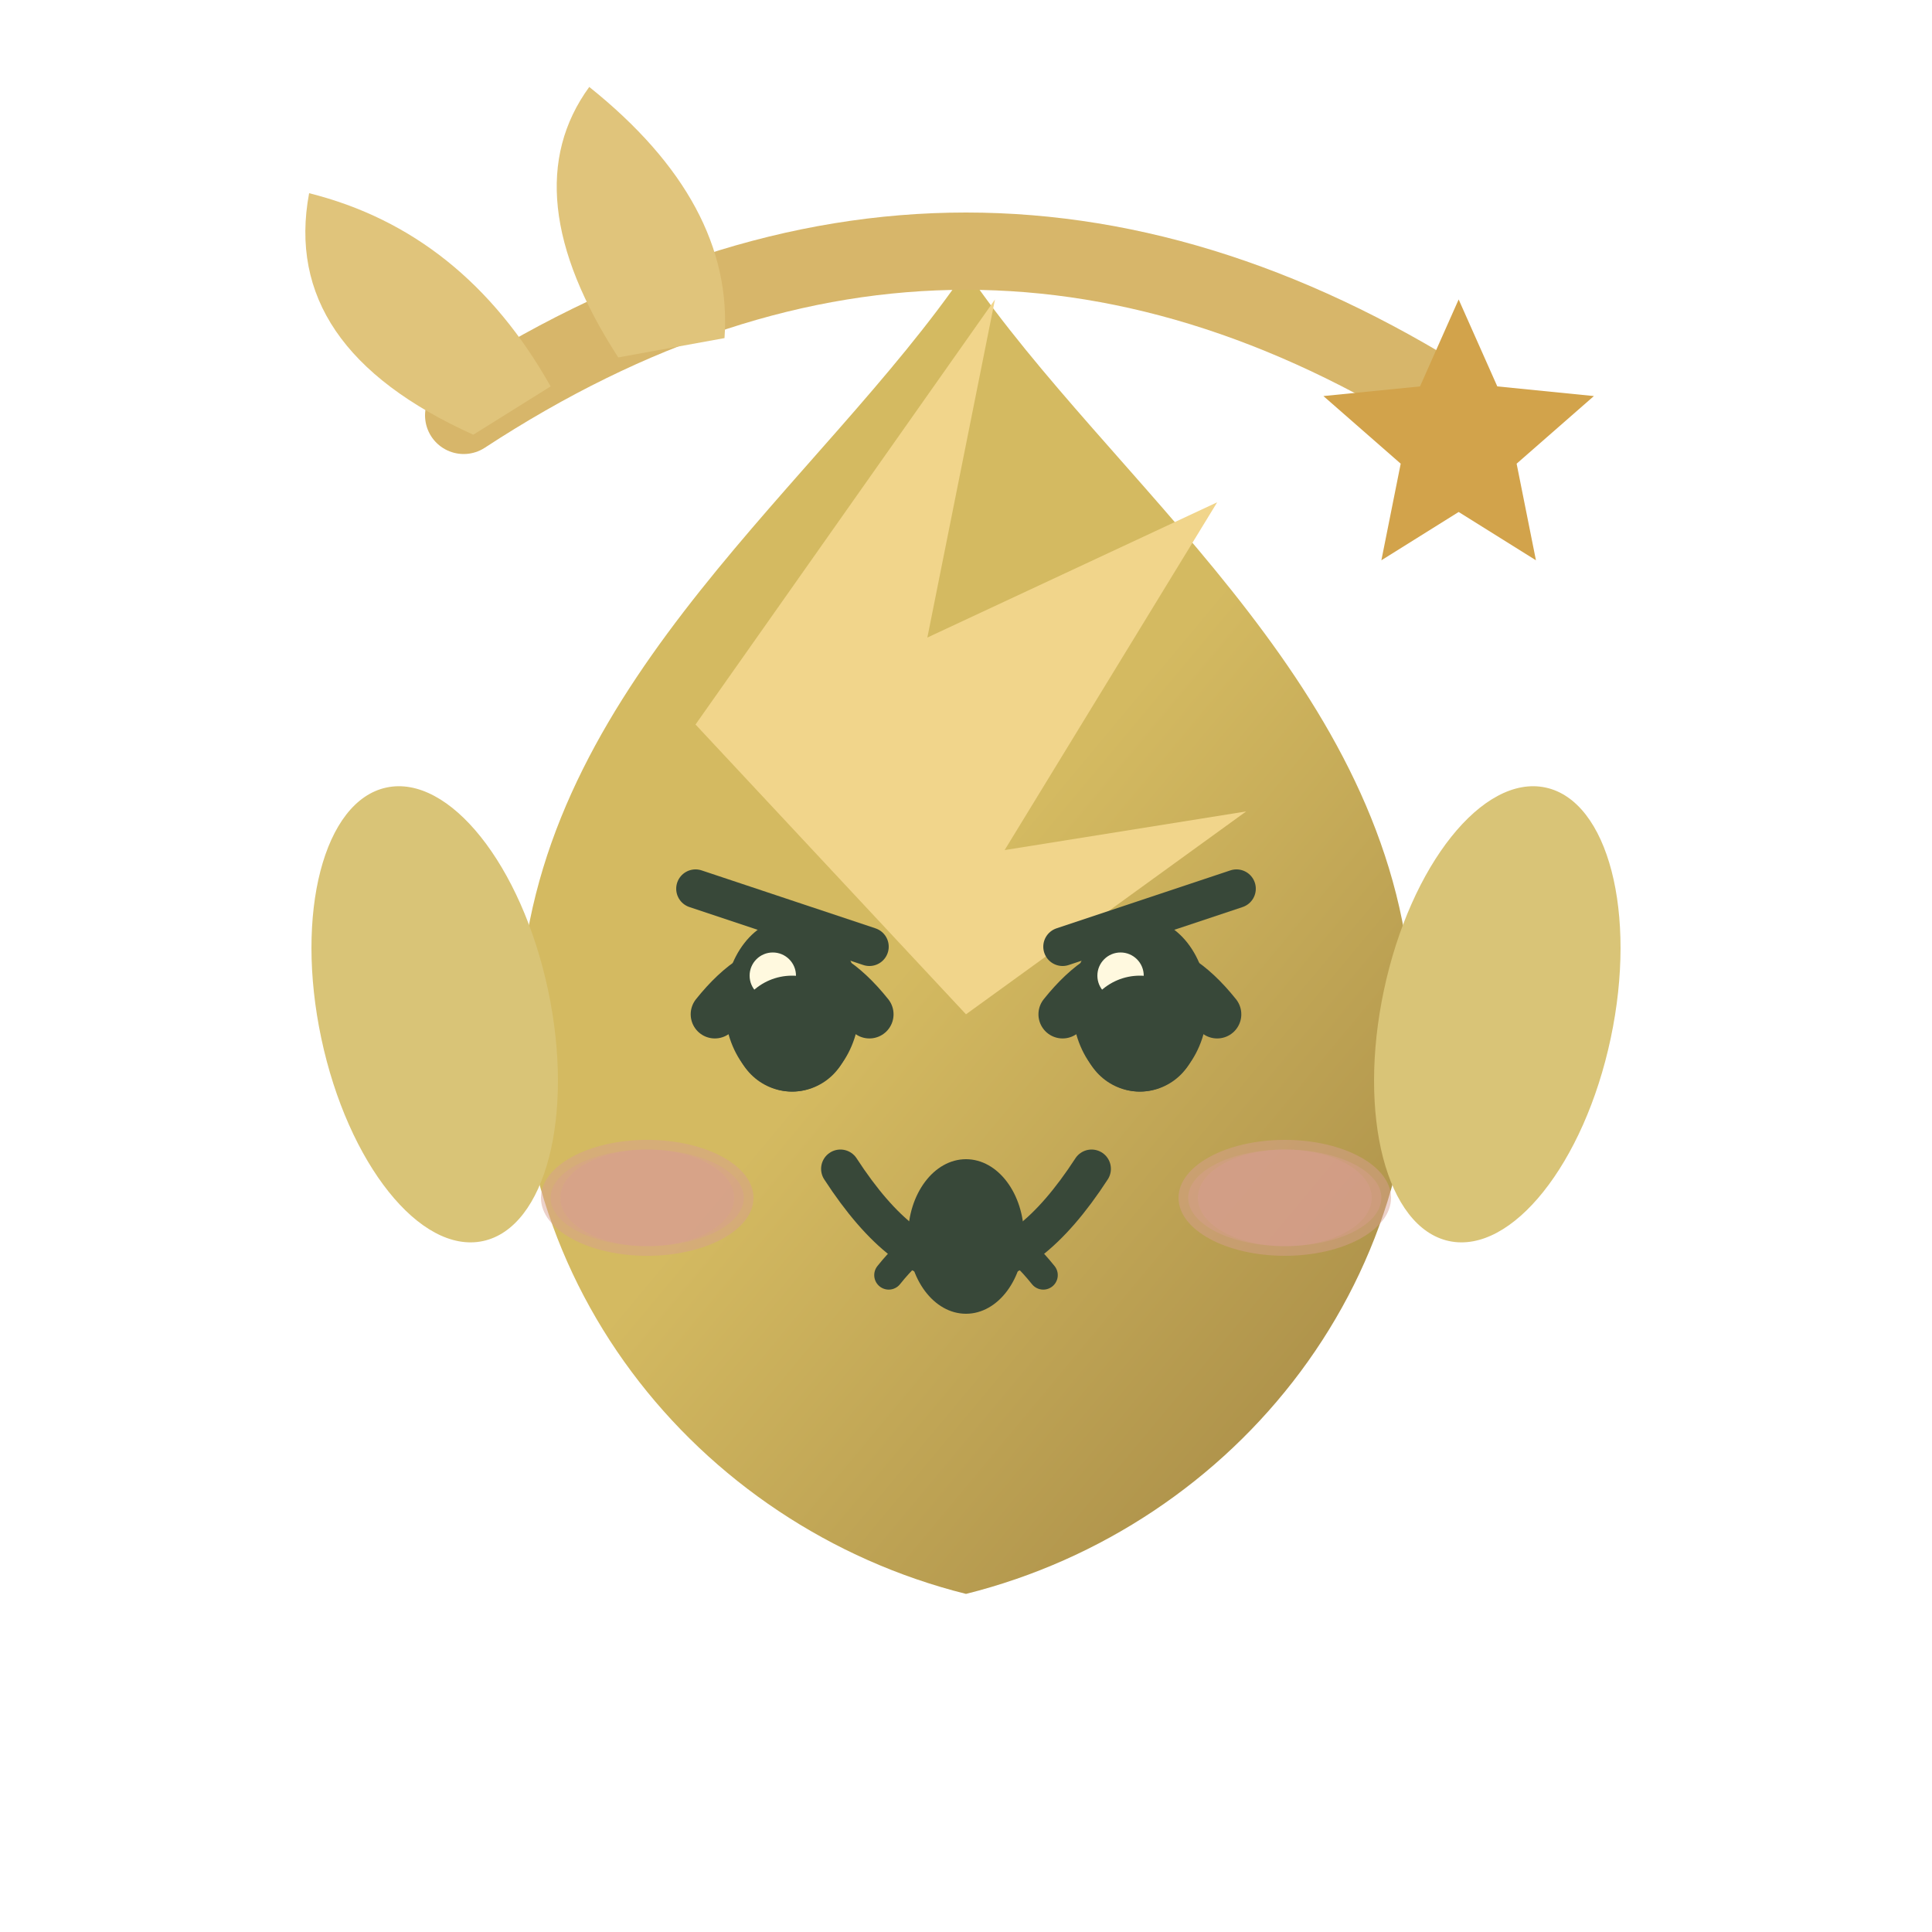
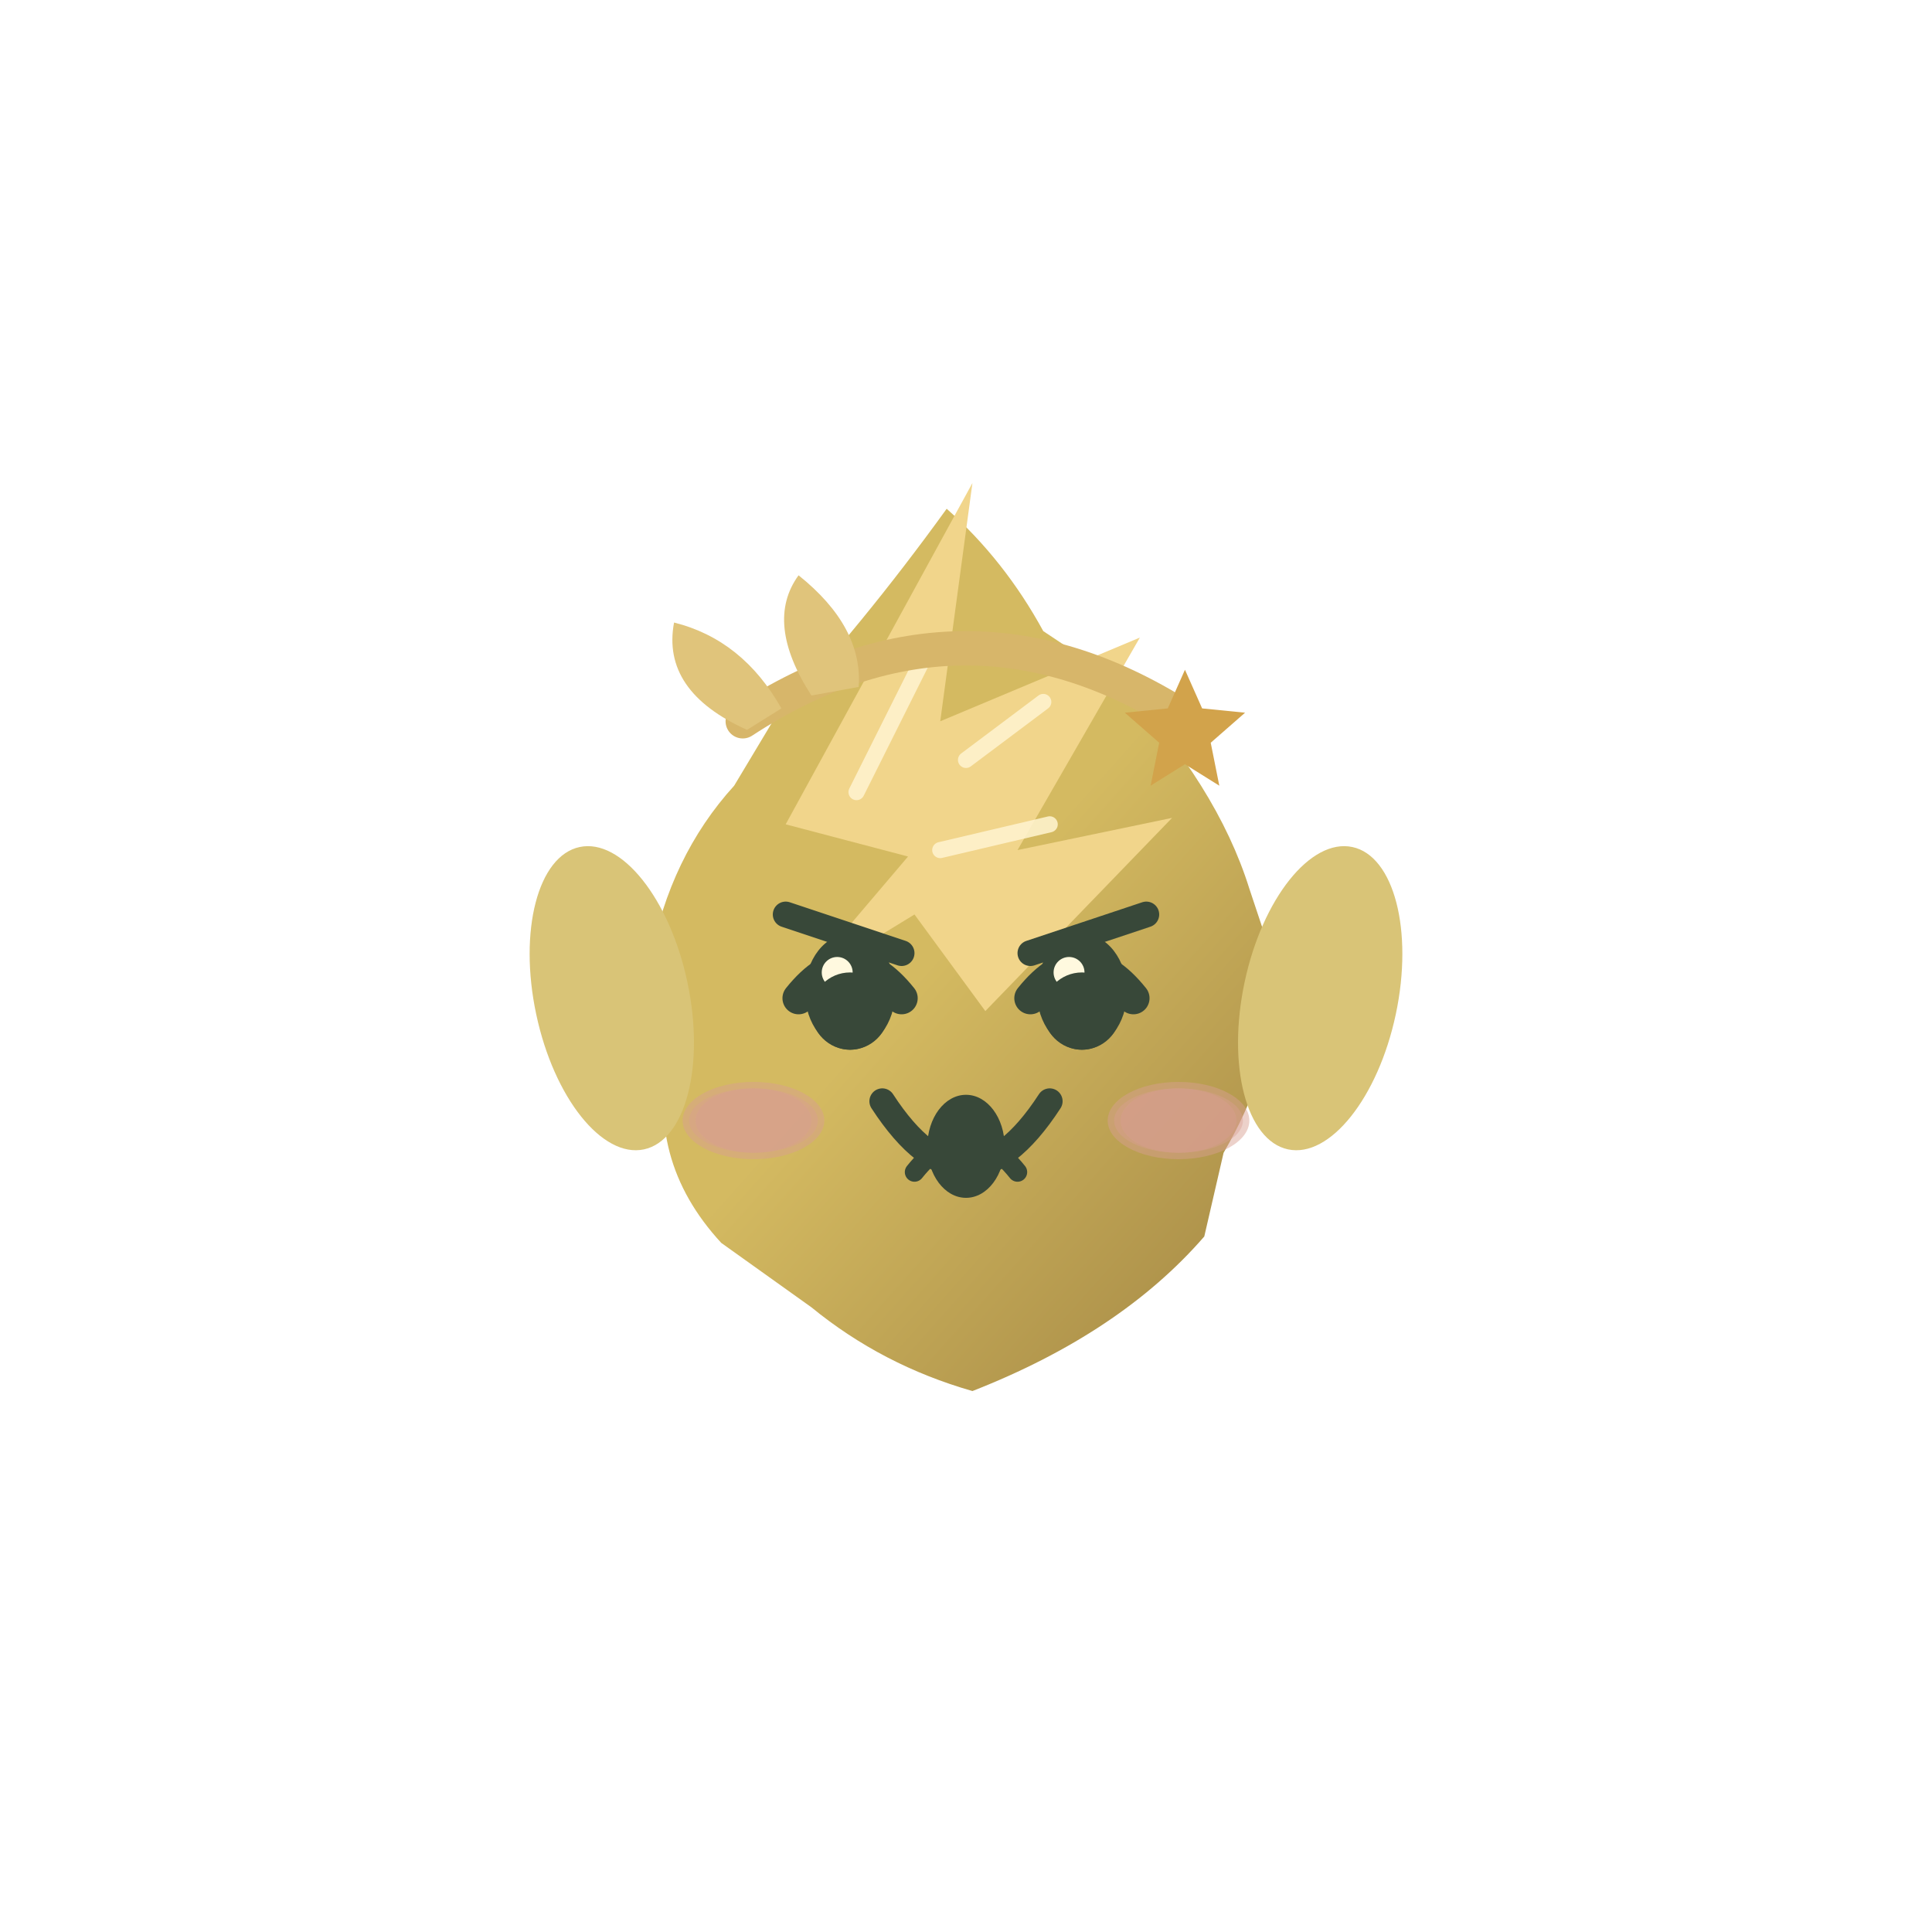
<svg xmlns="http://www.w3.org/2000/svg" width="200" height="200" viewBox="0 0 200 200">
  <defs>
    <linearGradient id="body-gradient" gradientUnits="objectBoundingBox" x1="0%" y1="0%" x2="80%" y2="100%">
      <stop offset="0" stop-color="#d4ba61" />
      <stop offset="0.53" stop-color="#d4ba61" />
      <stop offset="1" stop-color="#aa8e48" />
    </linearGradient>
    <linearGradient id="accent-gradient" gradientUnits="objectBoundingBox" x1="0%" y1="0%" x2="100%" y2="100%">
      <stop offset="0" stop-color="#f1e1b2" />
      <stop offset="1" stop-color="#8b743b" />
    </linearGradient>
  </defs>
-   <g id="body">
-     <path id="shell" d="M100 28 C115 50 143 70 146 101 C149 132 128 158 100 165 C72 158 51 132 54 101 C57 70 85 50 100 28Z" fill="url(#body-gradient)" />
-     <path id="crest" d="M72 75 L103 31 L96 66 L126 52 L104 88 L129 84 L100 105Z" fill="#f1d58b" />
+   <g id="body" transform="translate(33.33333 33.33333) scale(0.6666667)">
+     <path id="shell" d="M97 29 Q106 37 112 48 L124 56 Q139 72 144 88 L149 103 Q147 117 140 129 L137 142 Q124 157 101 166 Q87 162 76 153 L62 143 Q50 130 54 113 L51 99 Q54 83 64 72 L70 62 Q84 47 97 29 Z" fill="url(#body-gradient)" />
+     <path id="crest" d="M72 78 L101 25 L96 62 L127 49 L108 82 L132 77 L103 107 L92 92 L74 103 L91 83 Z" fill="#f1d58b" />
+     <path id="crest-stitches" d="M83 73 L94 51 M100 68 L112 59 M96 82 L113 78" fill="none" stroke="#fff3cf" stroke-width="2.5" stroke-linecap="round" stroke-linejoin="round" opacity=".86" />
    <ellipse id="ear-left" cx="45" cy="105" rx="12" ry="24" fill="#d9c477" transform="rotate(-12 45 105)" />
    <ellipse id="ear-right" cx="155" cy="105" rx="12" ry="24" fill="#d9c477" transform="rotate(12 155 105)" />
-     <g id="adornment">
+     <g id="adornment" transform="translate(33.33333 33.33333) scale(0.6666667)">
      <path id="crown" d="M48 43 Q100 9 152 43" fill="none" stroke="#d7b66a" stroke-width="8" stroke-linecap="round" />
      <path id="star" d="M151 31 L155 40 L165 41 L157 48 L159 58 L151 53 L143 58 L145 48 L137 41 L147 40Z" fill="#d2a34b" />
      <path id="gold-leaf-left" d="M49 45 Q29 36 32 20 Q48 24 57 40Z" fill="#e0c47b" />
      <path id="gold-leaf-right" d="M64 37 Q53 20 61 9 Q76 21 75 35Z" fill="#e0c47b" />
    </g>
  </g>
-   <g id="face-neutral">
+   <g id="face-neutral" transform="translate(33.33333 33.33333) scale(0.6666667)">
    <circle id="neutral-eye-left" cx="82" cy="105" r="6" fill="#384839" />
    <circle id="neutral-eye-right" cx="118" cy="105" r="6" fill="#384839" />
    <circle id="neutral-eye-glint-left" cx="80" cy="102" r="1.8" fill="#fff9df" />
    <circle id="neutral-eye-glint-right" cx="116" cy="102" r="1.8" fill="#fff9df" />
    <path id="neutral-smile" d="M92 127 Q100 133 108 127" fill="none" stroke="#384839" stroke-width="3" stroke-linecap="round" />
    <ellipse id="neutral-blush-left" cx="67" cy="124" rx="10" ry="5" fill="#d89e91" opacity=".42" />
    <ellipse id="neutral-blush-right" cx="133" cy="124" rx="10" ry="5" fill="#d89e91" opacity=".42" />
  </g>
-   <g id="face-happy">
+   <g id="face-happy" transform="translate(33.33333 33.33333) scale(0.6666667)">
    <path id="happy-eye-left" d="M74 105 Q82 95 90 105" fill="none" stroke="#384839" stroke-width="5" stroke-linecap="round" />
    <path id="happy-eye-right" d="M110 105 Q118 95 126 105" fill="none" stroke="#384839" stroke-width="5" stroke-linecap="round" />
    <path id="happy-smile" d="M87 121 Q100 141 113 121" fill="none" stroke="#384839" stroke-width="4" stroke-linecap="round" />
    <ellipse id="happy-blush-left" cx="67" cy="124" rx="11" ry="6" fill="#d89e91" opacity=".48" />
    <ellipse id="happy-blush-right" cx="133" cy="124" rx="11" ry="6" fill="#d89e91" opacity=".48" />
  </g>
-   <g id="face-surprised">
+   <g id="face-surprised" transform="translate(33.33333 33.33333) scale(0.6666667)">
    <ellipse id="surprised-eye-left" cx="82" cy="104" rx="7" ry="9" fill="#384839" />
    <ellipse id="surprised-eye-right" cx="118" cy="104" rx="7" ry="9" fill="#384839" />
    <circle id="surprised-eye-glint-left" cx="80" cy="101" r="2.4" fill="#fff9df" />
    <circle id="surprised-eye-glint-right" cx="116" cy="101" r="2.4" fill="#fff9df" />
    <ellipse id="surprised-mouth" cx="100" cy="128" rx="6" ry="8" fill="#384839" />
    <ellipse id="surprised-blush-left" cx="67" cy="124" rx="9" ry="5" fill="#d89e91" opacity=".4" />
    <ellipse id="surprised-blush-right" cx="133" cy="124" rx="9" ry="5" fill="#d89e91" opacity=".4" />
  </g>
-   <g id="face-angry">
+   <g id="face-angry" transform="translate(33.33333 33.33333) scale(0.6666667)">
    <circle id="angry-eye-left" cx="82" cy="107" r="6" fill="#384839" />
    <circle id="angry-eye-right" cx="118" cy="107" r="6" fill="#384839" />
    <path id="angry-brow-left" d="M72 92 L90 98" stroke="#384839" stroke-width="4" stroke-linecap="round" />
    <path id="angry-brow-right" d="M128 92 L110 98" stroke="#384839" stroke-width="4" stroke-linecap="round" />
    <path id="angry-frown" d="M92 132 Q100 122 108 132" fill="none" stroke="#384839" stroke-width="3" stroke-linecap="round" />
  </g>
</svg>
